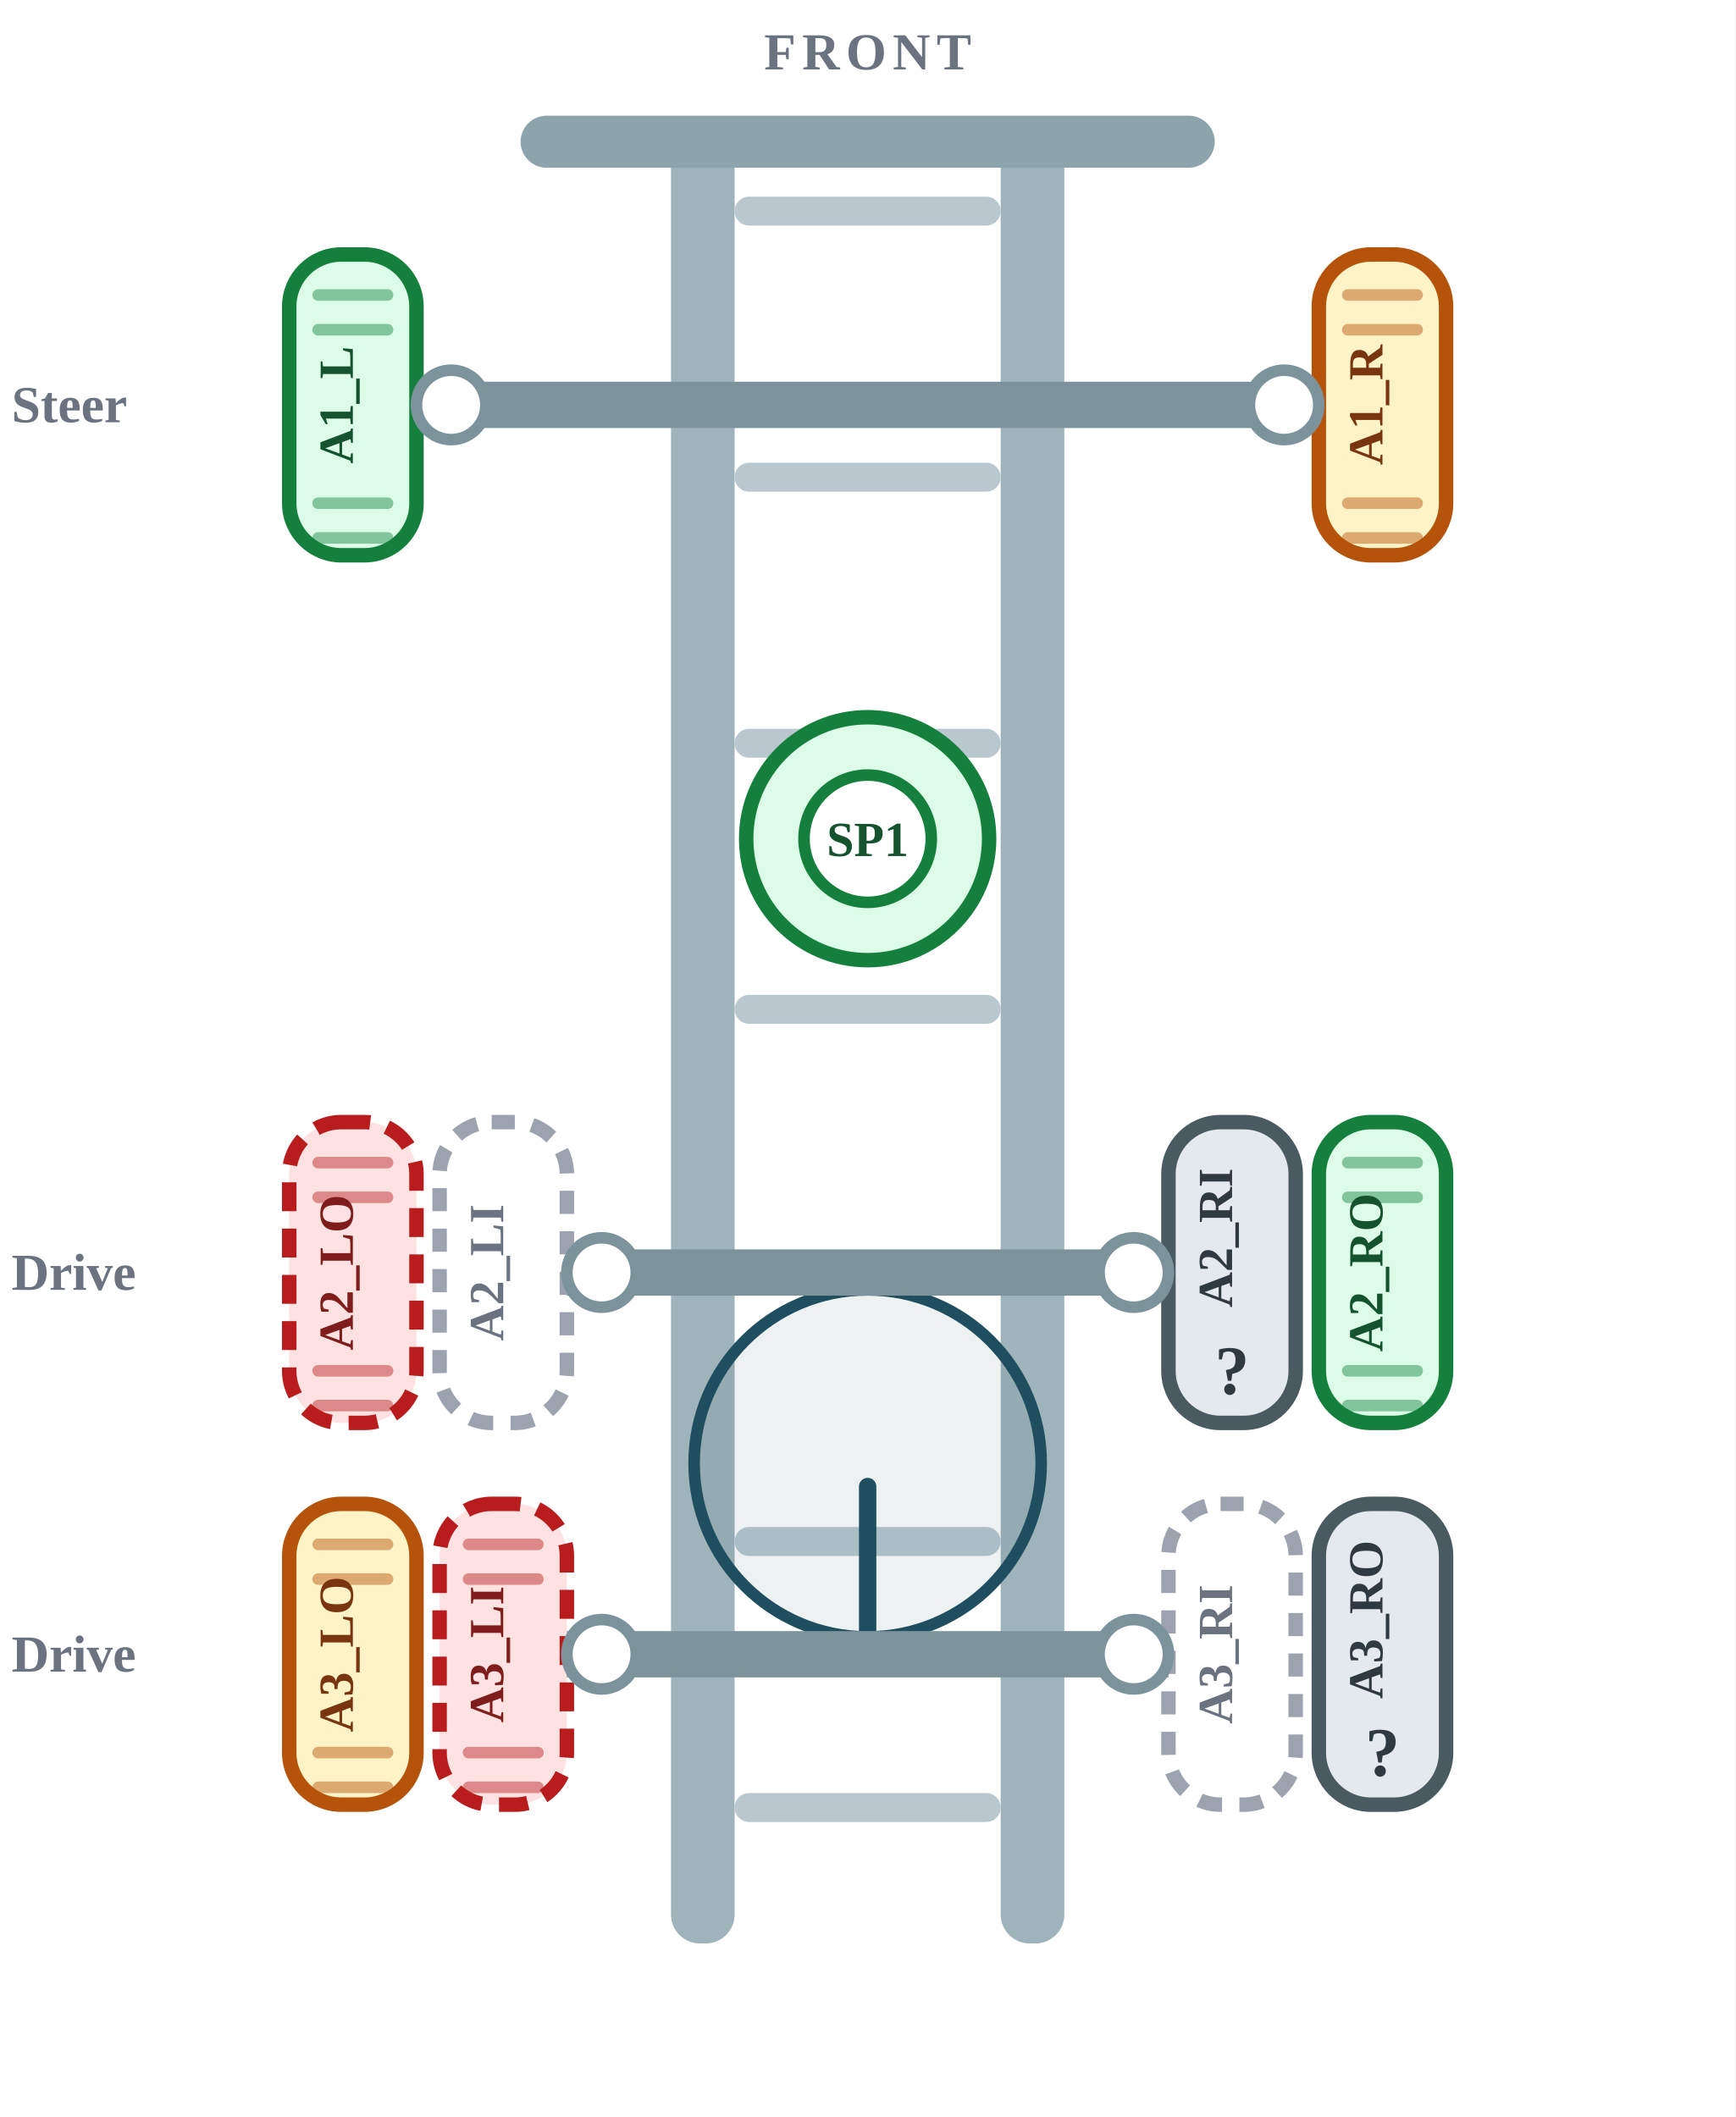
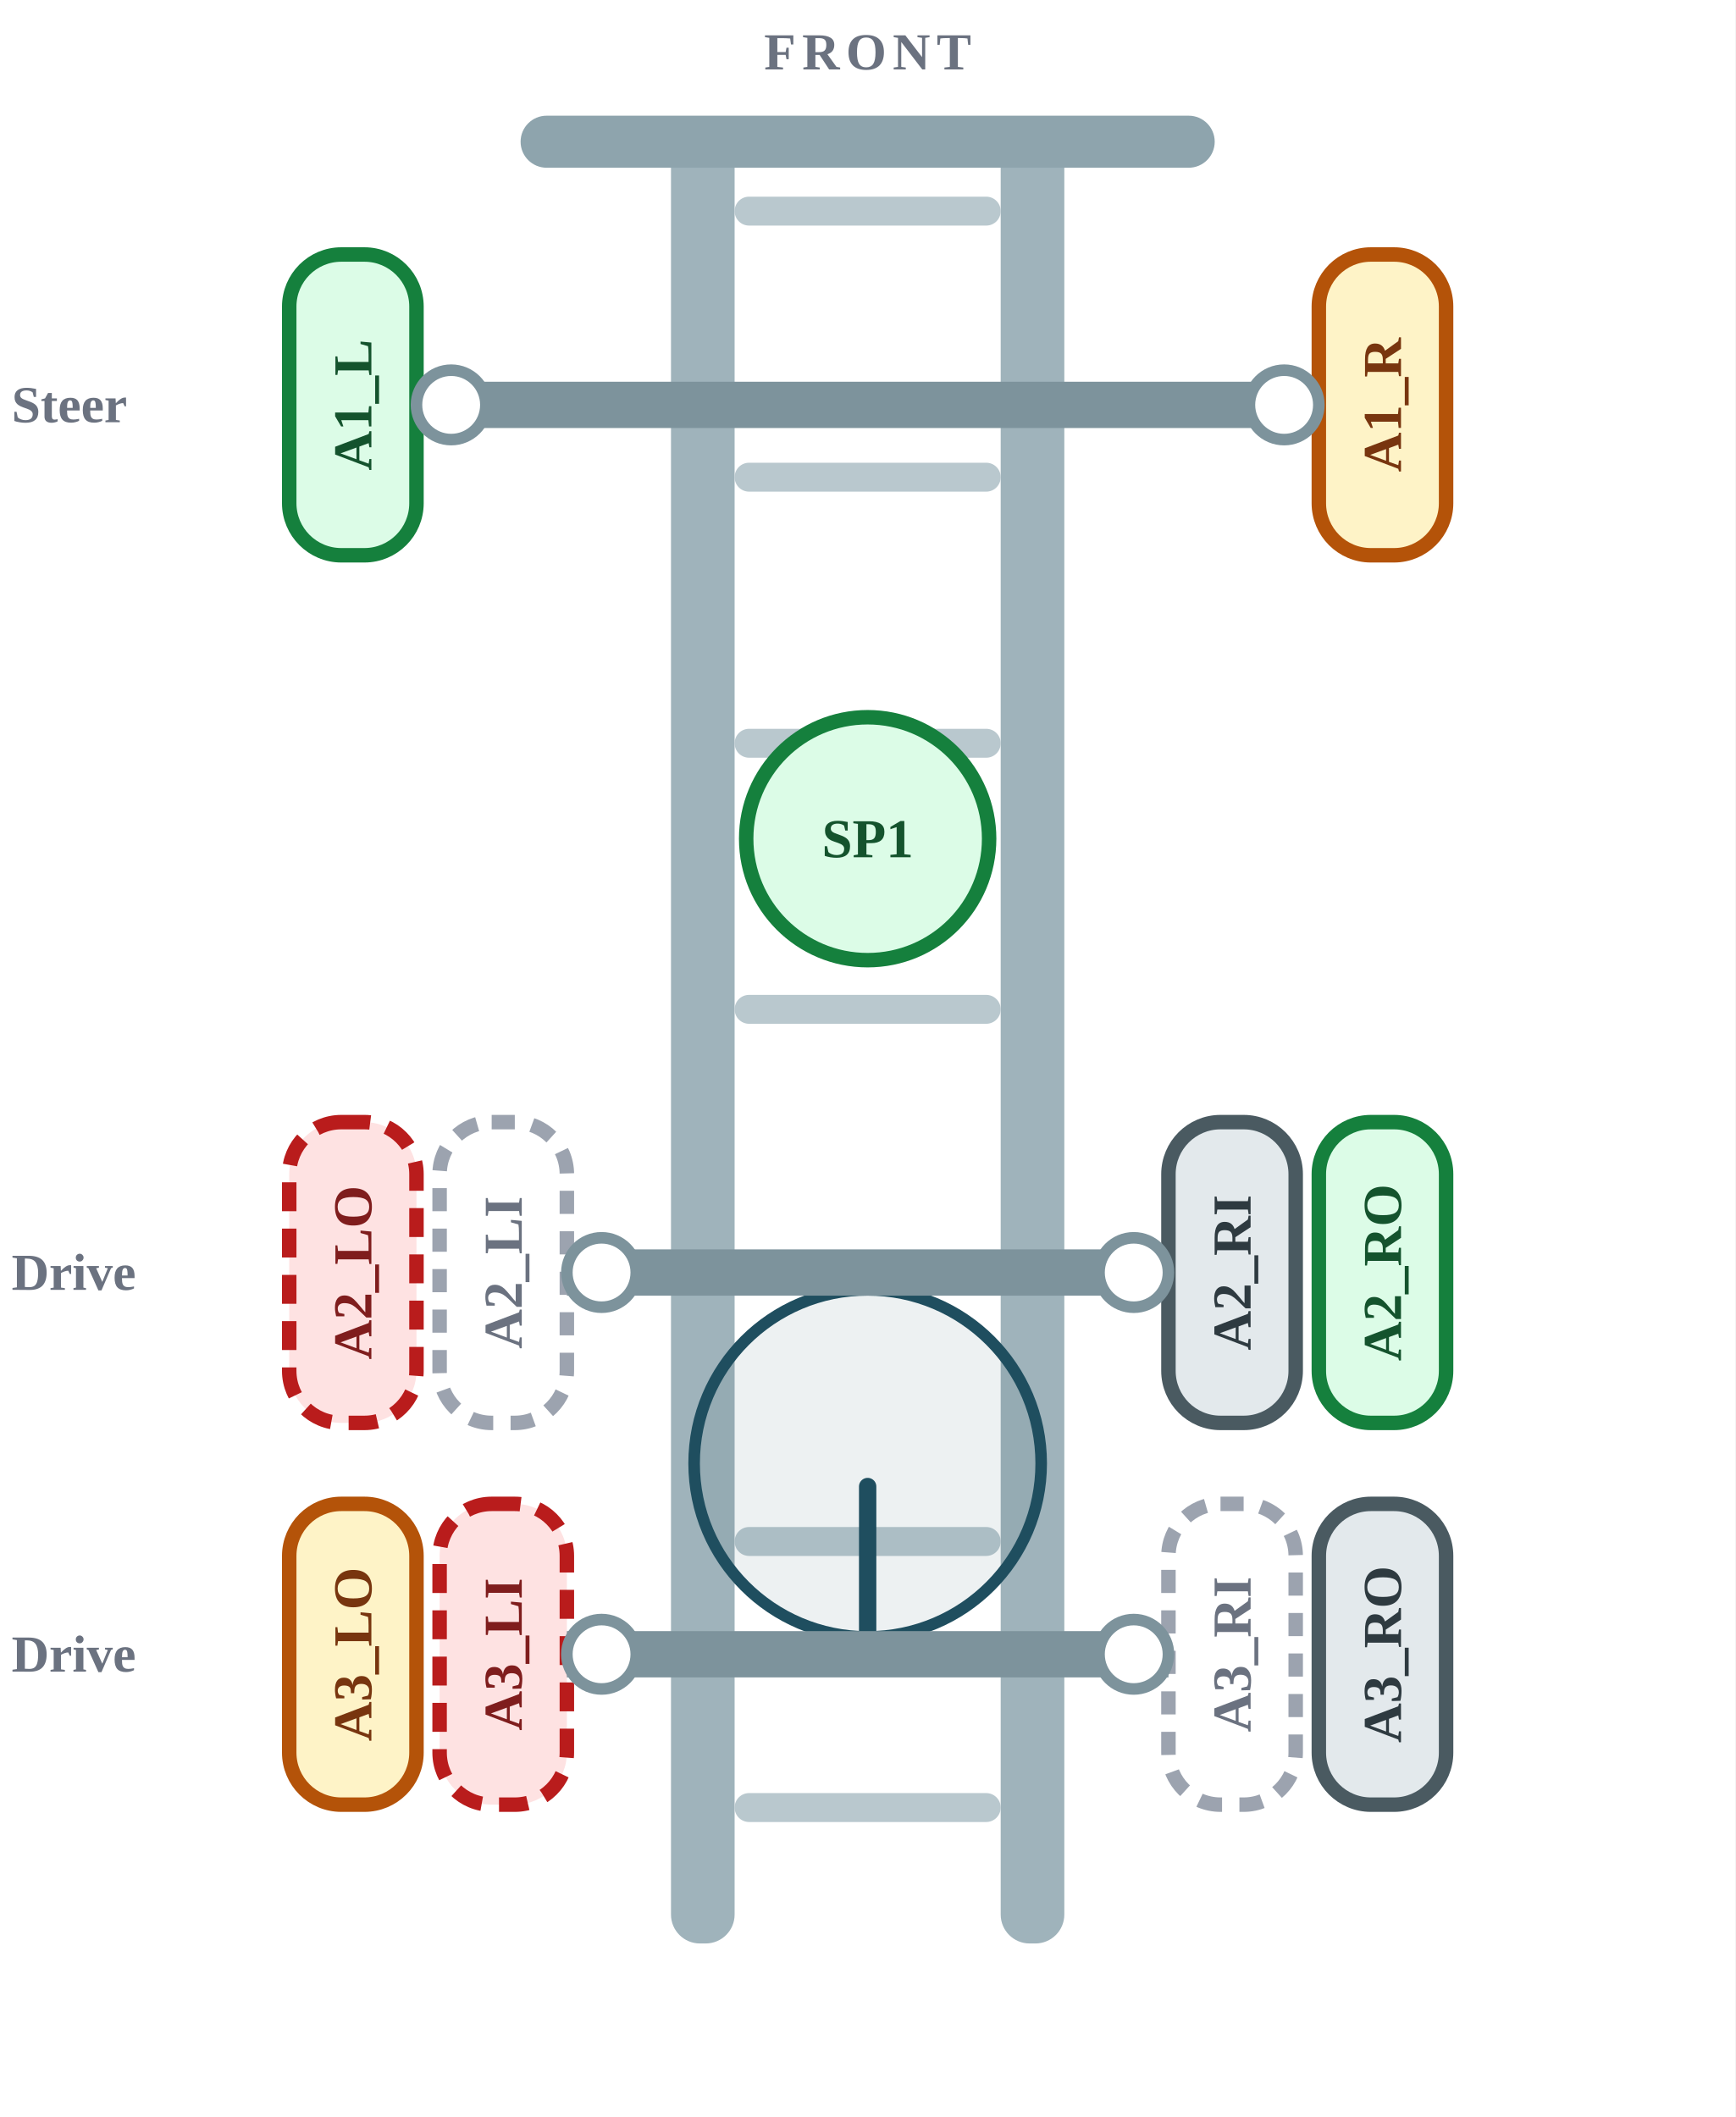
<svg xmlns="http://www.w3.org/2000/svg" class="chassis" viewBox="0 0 300 366" role="img" aria-label="Chassis map, 3 axles">
  <style>/* @bmi/chassis-map: the look of the map from the artboard kit (DEC-96), on the web's colour tokens. */
.chassis-map {
  display: grid;
  justify-items: center;
  gap: 10px;
}
svg.chassis {
  width: 100%;
  max-width: 300px;
  height: auto;
  overflow: visible;
  font-family: var(--font, system-ui, -apple-system, 'Segoe UI', sans-serif);
}
.chassis .m-front {
  font-size: 9px;
  font-weight: 700;
  fill: var(--text-subtle, #6b7280);
  text-anchor: middle;
  letter-spacing: 0.12em;
}
.chassis .m-rail {
  fill: #9fb3bb;
}
.chassis .m-cross {
  fill: #b9c8ce;
}
.chassis .m-bumper {
  fill: #8ea4ad;
}
.chassis .m-axle {
  fill: #7d939c;
}
.chassis .m-hubcap {
  fill: #fff;
  stroke: #7d939c;
  stroke-width: 2;
}
.chassis .m-pin {
  fill: #fff;
  stroke: var(--petrol, #1f4e5f);
  stroke-width: 3;
}
.chassis .m-fifth {
  fill: rgba(31, 78, 95, 0.08);
  stroke: var(--petrol, #1f4e5f);
  stroke-width: 2;
}
.chassis .m-fifth-slot {
  stroke: var(--petrol, #1f4e5f);
  stroke-width: 3;
  stroke-linecap: round;
}
.chassis .m-role {
  font-size: 9px;
  font-weight: 700;
  fill: var(--text-subtle, #6b7280);
}
.chassis .m-tyre rect,
- .chassis .m-tyre circle:not(.m-hub) {
+ .chassis .m-tyre circle {
  stroke-width: 2.5;
}
- .chassis .m-tread {
-   stroke-width: 2;
-   stroke-linecap: round;
-   opacity: 0.45;
- }
- .chassis .m-hub {
-   fill: #fff;
-   stroke-width: 2;
- }
.chassis .m-code {
-   font-size: 8.5px;
+   font-size: 9.5px;
+   dominant-baseline: central;
  font-weight: 800;
  text-anchor: middle;
}
- .chassis .m-miss {
-   font-size: 12px;
-   font-weight: 800;
-   fill: #2e3a40;
-   text-anchor: middle;
- }
- .chassis .m-miss-small {
-   font-size: 9px;
- }

- /* Statuses (REQ-PLC-008); each also has its text in the legend and the position's title. */
+ /* Statuses (REQ-PLC-008): only the colour, and a dashed outline for Act now and Empty (NFR-10); the guide and the title name them. */
.chassis .t-ok rect,
- .chassis .t-ok circle:not(.m-hub) {
+ .chassis .t-ok circle {
  fill: var(--success-bg, #dcfce7);
  stroke: var(--success, #15803d);
}
- .chassis .t-ok .m-tread,
- .chassis .t-ok .m-hub {
-   stroke: var(--success, #15803d);
- }
.chassis .t-ok .m-code {
  fill: var(--success-text, #14532d);
}
.chassis .t-due rect,
- .chassis .t-due circle:not(.m-hub) {
+ .chassis .t-due circle {
  fill: var(--warning-bg, #fef3c7);
  stroke: var(--warning, #b45309);
}
- .chassis .t-due .m-tread,
- .chassis .t-due .m-hub {
-   stroke: var(--warning, #b45309);
- }
.chassis .t-due .m-code {
  fill: var(--warning-text, #78350f);
}
.chassis .t-act rect,
- .chassis .t-act circle:not(.m-hub) {
+ .chassis .t-act circle {
  fill: var(--danger-bg, #fee2e2);
  stroke: var(--danger, #b91c1c);
  stroke-dasharray: 5 3;
}
- .chassis .t-act .m-tread,
- .chassis .t-act .m-hub {
-   stroke: var(--danger, #b91c1c);
- }
.chassis .t-act .m-code {
  fill: var(--danger-text, #7f1d1d);
}
.chassis .t-empty rect,
- .chassis .t-empty circle:not(.m-hub) {
+ .chassis .t-empty circle {
  fill: #fff;
  stroke: var(--border-strong, #9ca3af);
  stroke-dasharray: 4 3;
}
- .chassis .t-empty .m-tread {
-   display: none;
- }
- .chassis .t-empty .m-hub {
-   stroke: var(--border-strong, #9ca3af);
- }
.chassis .t-empty .m-code {
  fill: var(--text-subtle, #6b7280);
}
- /* DEC-119: Missing is grey with a solid dark outline and a "?". */
+ /* DEC-119: Missing is grey with a solid dark outline. */
.chassis .t-miss rect,
- .chassis .t-miss circle:not(.m-hub) {
+ .chassis .t-miss circle {
  fill: #e3e9ec;
  stroke: #4a5a61;
}
- .chassis .t-miss .m-tread {
-   display: none;
- }
- .chassis .t-miss .m-hub {
-   stroke: #4a5a61;
- }
.chassis .t-miss .m-code {
  fill: #2e3a40;
}
.chassis .t-sel rect,
- .chassis .t-sel circle:not(.m-hub) {
+ .chassis .t-sel circle {
  stroke: var(--brand-red, #ad2713);
  stroke-width: 3.5;
}
- .chassis .t-sel .m-tread {
-   stroke: var(--brand-red, #ad2713);
- }
.chassis .t-sel .m-code {
  fill: var(--brand-red, #ad2713);
}
.chassis .m-tyre[role='button'] {
  cursor: pointer;
}
.chassis .m-tyre[role='button']:hover rect,
- .chassis .m-tyre[role='button']:hover circle:not(.m-hub) {
+ .chassis .m-tyre[role='button']:hover circle {
  filter: brightness(0.96);
}
.chassis .m-tyre[role='button']:focus-visible {
  outline: 2px solid var(--petrol, #1f4e5f);
  outline-offset: 2px;
}

- /* The legend: every status with its text (NFR-10). */
- .chassis-legend {
-   display: flex;
-   flex-wrap: wrap;
-   justify-content: center;
+ /* DEC-119: the guide under the map: each tyre colour with its status and what it means. */
+ .chassis-guide {
+   display: grid;
  gap: 6px;
+   width: 100%;
+   max-width: 360px;
  margin: 0;
  padding: 0;
  list-style: none;
- }
- .chassis-legend-item {
-   padding: 3px 10px;
-   border: 1.5px solid;
-   border-radius: 999px;
  font-size: 12px;
-   font-weight: 600;
- }
- .chassis-legend-item.t-ok {
+ }
+ .chassis-guide li {
+   display: grid;
+   grid-template-columns: 22px 70px 1fr;
+   align-items: center;
+   gap: 8px;
+ }
+ .chassis-guide b {
+   font-weight: 700;
+ }
+ .chassis-guide li &gt; span:last-child {
+   color: var(--text-muted, #4b5563);
+ }
+ .chassis-swatch {
+   box-sizing: border-box;
+   width: 14px;
+   height: 22px;
+   border: 2px solid;
+   border-radius: 6px;
+ }
+ .chassis-swatch.t-ok {
  border-color: var(--success, #15803d);
  background: var(--success-bg, #dcfce7);
-   color: var(--success-text, #14532d);
- }
- .chassis-legend-item.t-due {
+ }
+ .chassis-swatch.t-due {
  border-color: var(--warning, #b45309);
  background: var(--warning-bg, #fef3c7);
-   color: var(--warning-text, #78350f);
- }
- .chassis-legend-item.t-act {
+ }
+ .chassis-swatch.t-act {
  border-color: var(--danger, #b91c1c);
  border-style: dashed;
  background: var(--danger-bg, #fee2e2);
-   color: var(--danger-text, #7f1d1d);
- }
- .chassis-legend-item.t-empty {
+ }
+ .chassis-swatch.t-empty {
  border-color: var(--border-strong, #9ca3af);
  border-style: dashed;
  background: #fff;
-   color: var(--text-subtle, #6b7280);
- }
- .chassis-legend-item.t-miss {
+ }
+ .chassis-swatch.t-miss {
  border-color: #4a5a61;
  background: #e3e9ec;
-   color: #2e3a40;
}
</style>
  <rect width="100%" height="100%" fill="#fff" />
  <text x="150" y="12" class="m-front">FRONT</text>
  <rect class="m-rail" x="116" y="24" width="11" height="312" rx="5" />
  <rect class="m-rail" x="173" y="24" width="11" height="312" rx="5" />
  <rect class="m-cross" x="127" y="34" width="46" height="5" rx="2.5" />
  <rect class="m-cross" x="127" y="80" width="46" height="5" rx="2.5" />
  <rect class="m-cross" x="127" y="126" width="46" height="5" rx="2.5" />
  <rect class="m-cross" x="127" y="172" width="46" height="5" rx="2.5" />
  <rect class="m-cross" x="127" y="218" width="46" height="5" rx="2.5" />
  <rect class="m-cross" x="127" y="264" width="46" height="5" rx="2.5" />
  <rect class="m-cross" x="127" y="310" width="46" height="5" rx="2.5" />
  <rect class="m-bumper" x="90" y="20" width="120" height="9" rx="4.5" />
  <circle class="m-fifth" cx="150" cy="253" r="30" />
  <path class="m-fifth-slot" d="M150 257 V283" />
  <g class="m-axle-group">
    <rect class="m-axle" x="68" y="66" width="164" height="8" rx="4" />
    <text x="2" y="73" class="m-role">Steer</text>
  </g>
  <g class="m-axle-group">
    <rect class="m-axle" x="94" y="216" width="112" height="8" rx="4" />
    <text x="2" y="223" class="m-role">Drive</text>
  </g>
  <g class="m-axle-group">
    <rect class="m-axle" x="94" y="282" width="112" height="8" rx="4" />
    <text x="2" y="289" class="m-role">Drive</text>
  </g>
  <g class="m-tyre t-ok" data-code="A1_L">
    <rect x="50" y="44" width="22" height="52" rx="9" />
-     <path class="m-tread" d="M55 51 h12" />
-     <path class="m-tread" d="M55 57 h12" />
-     <path class="m-tread" d="M55 87 h12" />
-     <path class="m-tread" d="M55 93 h12" />
    <text x="61" y="70" class="m-code" transform="rotate(-90 61 70)">A1_L</text>
  </g>
  <g class="m-tyre t-due" data-code="A1_R">
    <rect x="228" y="44" width="22" height="52" rx="9" />
-     <path class="m-tread" d="M233 51 h12" />
-     <path class="m-tread" d="M233 57 h12" />
-     <path class="m-tread" d="M233 87 h12" />
-     <path class="m-tread" d="M233 93 h12" />
    <text x="239" y="70" class="m-code" transform="rotate(-90 239 70)">A1_R</text>
  </g>
  <g class="m-tyre t-act" data-code="A2_LO">
    <rect x="50" y="194" width="22" height="52" rx="9" />
-     <path class="m-tread" d="M55 201 h12" />
-     <path class="m-tread" d="M55 207 h12" />
-     <path class="m-tread" d="M55 237 h12" />
-     <path class="m-tread" d="M55 243 h12" />
    <text x="61" y="220" class="m-code" transform="rotate(-90 61 220)">A2_LO</text>
  </g>
  <g class="m-tyre t-empty" data-code="A2_LI">
    <rect x="76" y="194" width="22" height="52" rx="9" />
-     <path class="m-tread" d="M81 201 h12" />
-     <path class="m-tread" d="M81 207 h12" />
-     <path class="m-tread" d="M81 237 h12" />
-     <path class="m-tread" d="M81 243 h12" />
    <text x="87" y="220" class="m-code" transform="rotate(-90 87 220)">A2_LI</text>
  </g>
  <g class="m-tyre t-miss" data-code="A2_RI">
    <rect x="202" y="194" width="22" height="52" rx="9" />
-     <path class="m-tread" d="M207 201 h12" />
-     <path class="m-tread" d="M207 207 h12" />
-     <path class="m-tread" d="M207 237 h12" />
-     <path class="m-tread" d="M207 243 h12" />
-     <text x="213" y="214" class="m-code" transform="rotate(-90 213 214)">A2_RI</text>
-     <text x="213" y="241" class="m-miss">?</text>
+     <text x="213" y="220" class="m-code" transform="rotate(-90 213 220)">A2_RI</text>
  </g>
  <g class="m-tyre t-ok" data-code="A2_RO">
    <rect x="228" y="194" width="22" height="52" rx="9" />
-     <path class="m-tread" d="M233 201 h12" />
-     <path class="m-tread" d="M233 207 h12" />
-     <path class="m-tread" d="M233 237 h12" />
-     <path class="m-tread" d="M233 243 h12" />
    <text x="239" y="220" class="m-code" transform="rotate(-90 239 220)">A2_RO</text>
  </g>
  <g class="m-tyre t-due" data-code="A3_LO">
    <rect x="50" y="260" width="22" height="52" rx="9" />
-     <path class="m-tread" d="M55 267 h12" />
-     <path class="m-tread" d="M55 273 h12" />
-     <path class="m-tread" d="M55 303 h12" />
-     <path class="m-tread" d="M55 309 h12" />
    <text x="61" y="286" class="m-code" transform="rotate(-90 61 286)">A3_LO</text>
  </g>
  <g class="m-tyre t-act" data-code="A3_LI">
    <rect x="76" y="260" width="22" height="52" rx="9" />
-     <path class="m-tread" d="M81 267 h12" />
-     <path class="m-tread" d="M81 273 h12" />
-     <path class="m-tread" d="M81 303 h12" />
-     <path class="m-tread" d="M81 309 h12" />
    <text x="87" y="286" class="m-code" transform="rotate(-90 87 286)">A3_LI</text>
  </g>
  <g class="m-tyre t-empty" data-code="A3_RI">
    <rect x="202" y="260" width="22" height="52" rx="9" />
-     <path class="m-tread" d="M207 267 h12" />
-     <path class="m-tread" d="M207 273 h12" />
-     <path class="m-tread" d="M207 303 h12" />
-     <path class="m-tread" d="M207 309 h12" />
    <text x="213" y="286" class="m-code" transform="rotate(-90 213 286)">A3_RI</text>
  </g>
  <g class="m-tyre t-miss" data-code="A3_RO">
    <rect x="228" y="260" width="22" height="52" rx="9" />
-     <path class="m-tread" d="M233 267 h12" />
-     <path class="m-tread" d="M233 273 h12" />
-     <path class="m-tread" d="M233 303 h12" />
-     <path class="m-tread" d="M233 309 h12" />
-     <text x="239" y="280" class="m-code" transform="rotate(-90 239 280)">A3_RO</text>
-     <text x="239" y="307" class="m-miss">?</text>
+     <text x="239" y="286" class="m-code" transform="rotate(-90 239 286)">A3_RO</text>
  </g>
  <g class="m-tyre t-ok" data-code="SP1">
    <circle cx="150" cy="145" r="21" />
-     <circle class="m-hub" cx="150" cy="145" r="11" />
-     <text x="150" y="148" class="m-code">SP1</text>
+     <text x="150" y="145" class="m-code">SP1</text>
  </g>
  <circle class="m-hubcap" cx="78" cy="70" r="6" />
  <circle class="m-hubcap" cx="222" cy="70" r="6" />
  <circle class="m-hubcap" cx="104" cy="220" r="6" />
  <circle class="m-hubcap" cx="196" cy="220" r="6" />
  <circle class="m-hubcap" cx="104" cy="286" r="6" />
  <circle class="m-hubcap" cx="196" cy="286" r="6" />
</svg>
